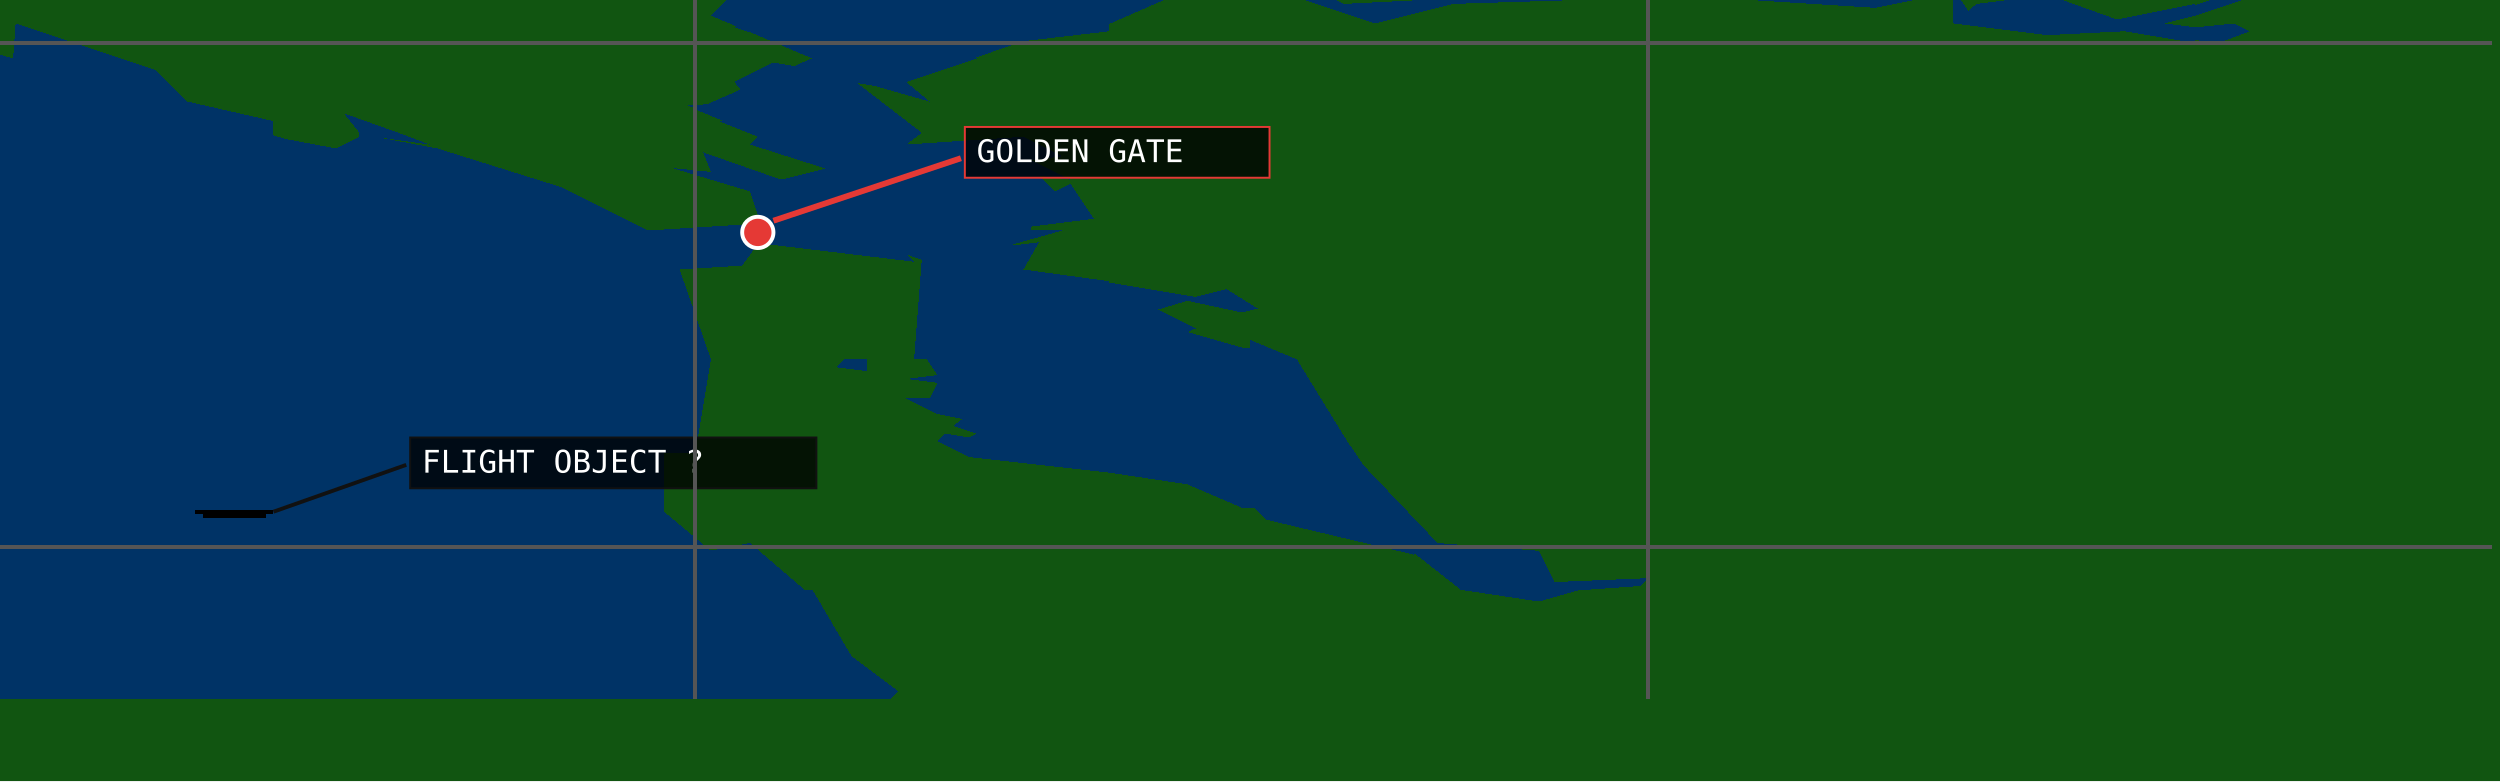
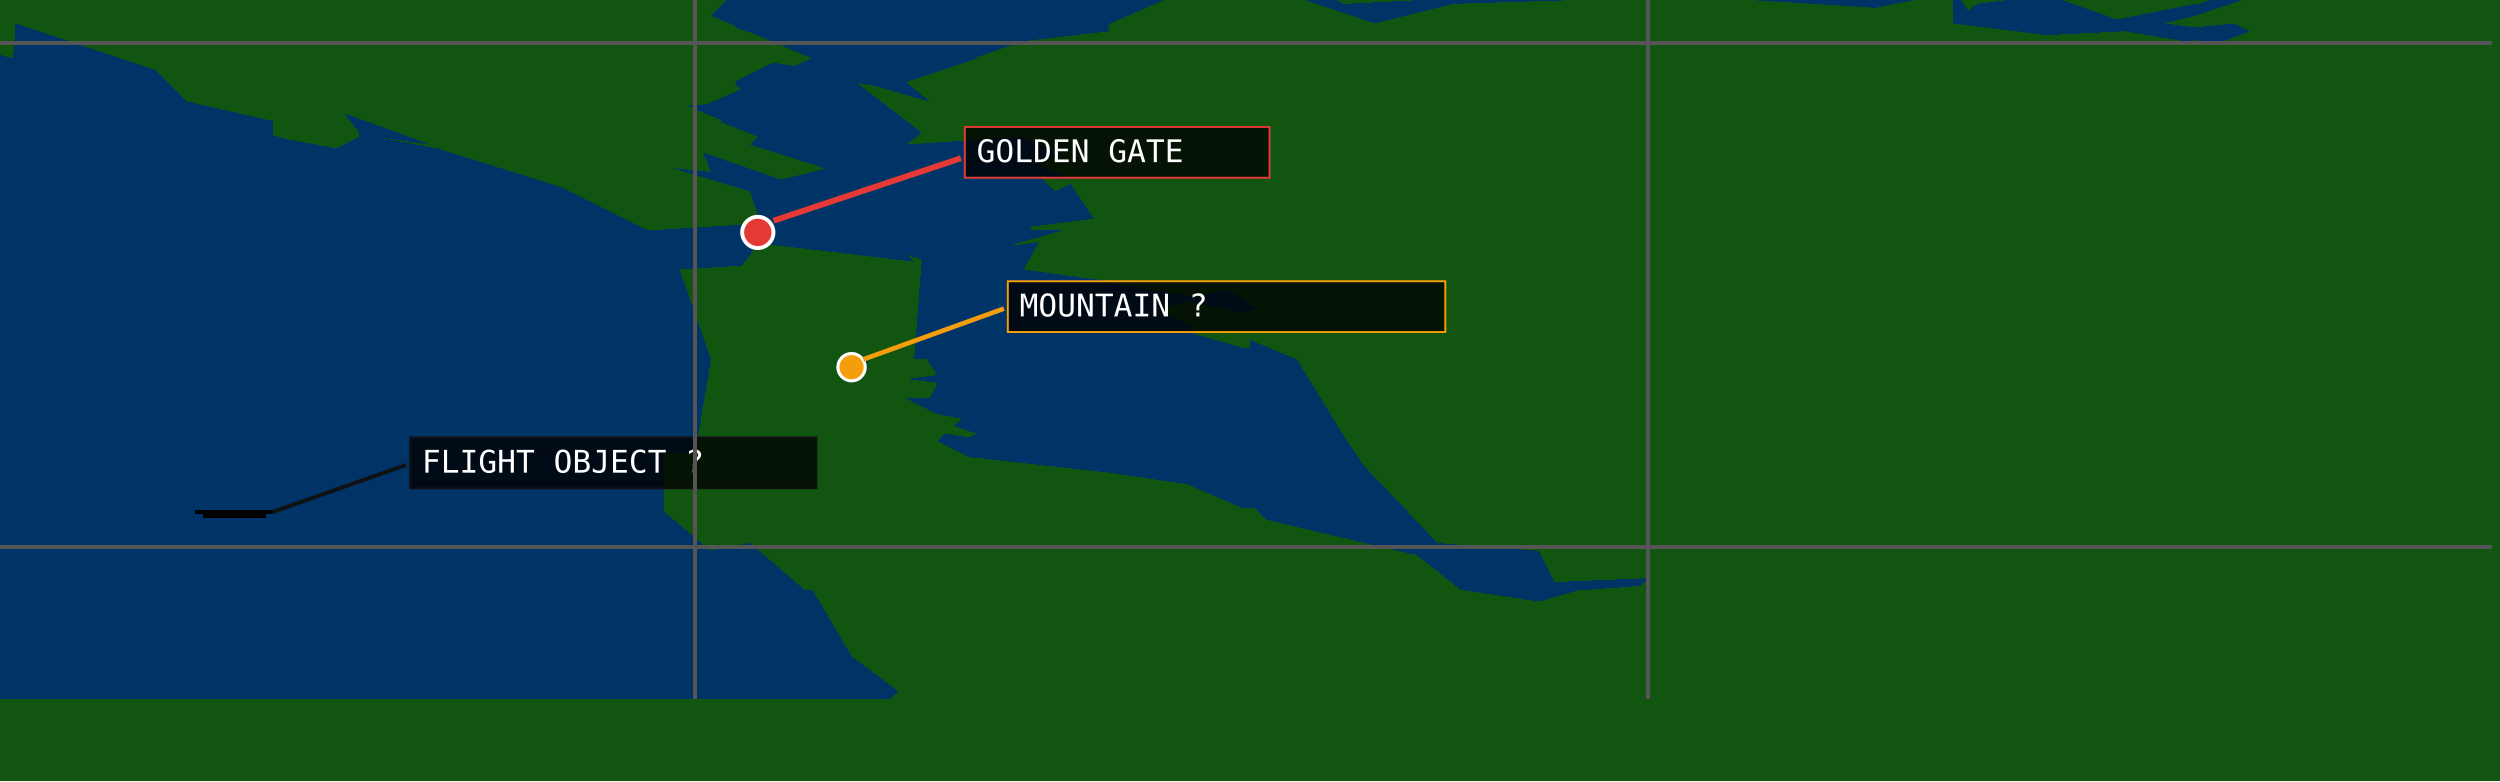
<svg xmlns="http://www.w3.org/2000/svg" width="640" height="200" viewBox="0 0 640 200" shape-rendering="crispEdges">
  <rect width="640" height="200" fill="#115511" />
  <g fill="#003366" stroke="none">
    <polygon points="0,14 166,63 178,92 162,133 196,151 0,156" />
    <polygon points="240,63 334,97 362,138 244,105" />
    <polygon points="198,0 188,7 232,21 292,0" />
    <polygon points="162,63 196,58 224,37 262,41 258,73 224,58 158,67" />
    <polygon points="210,14 178,28 214,43 236,34" />
    <polygon points="0,146 196,151 224,179 224,179 0,179" />
    <polygon points="208,15 204,17 198,16 188,21 192,26 176,27 194,34 236,34 224,29" />
    <polygon points="216,0 246,7 250,15 232,21 238,26 224,22 212,20 208,15 182,4 186,0" />
    <polygon points="284,0 284,8 258,11 214,0" />
    <polygon points="298,0 282,7 282,0" />
    <polygon points="342,0 344,1 364,0 372,1 352,6 334,0" />
    <polygon points="360,1 362,0 404,0 372,1" />
    <polygon points="450,0 448,0 438,0" />
    <polygon points="502,0 504,3 500,6 500,0 490,0 480,2 448,0 450,0" />
    <polygon points="528,0 542,5 562,1 562,4 554,6 562,7 562,11 544,8 524,9 500,6 506,1 514,0" />
    <polygon points="144,48 166,59 198,57 190,68 174,69 182,92 136,92" />
    <polygon points="180,39 200,46 212,43 234,67 192,62 192,57 194,55 192,49 172,43 182,44" />
    <polygon points="184,31 236,34 232,37 262,35 272,40 264,41 274,46 266,45 214,44 192,37 194,35" />
    <polygon points="212,43 266,45 270,49 274,47 280,56 264,58 264,59 272,59 240,68 218,60" />
    <polygon points="236,66 258,63 266,62 262,69 284,72 284,92 234,92" />
    <polygon points="282,72 306,76 314,74 322,79 318,80 304,77 294,80 280,80" />
    <polygon points="282,79 296,79 308,85 306,84 304,85 318,89 318,92 280,92" />
    <polygon points="318,89 320,89 320,87 332,92 318,92" />
    <polygon points="140,90 182,92 178,116 170,116 170,131 182,141 192,139 206,151 140,151" />
    <polygon points="236,90 240,96 232,97 240,98 238,102 232,102 240,106 250,108 284,92" />
    <polygon points="248,106 244,109 250,111 248,112 242,111 240,113 248,117 284,121 284,92" />
    <polygon points="280,90 332,92 348,118 328,130 318,130 304,124 284,121" />
    <polygon points="348,118 368,139 362,142 324,133 320,129" />
    <polygon points="360,140 368,139 394,141 398,149 422,148 420,150 406,151 374,151" />
    <polygon points="4,6 40,18 48,26 70,31 70,34 2,34" />
    <polygon points="88,29 102,34 92,34" />
    <polygon points="566,0 560,2 562,4 574,0" />
    <polygon points="562,7 572,6 576,8 568,11 560,10" />
    <polygon points="0,32 70,34 70,35 86,38 92,35 92,34 102,34 110,37 96,35 112,38 144,48 144,92 0,92" />
    <polygon points="0,90 144,90 144,151 0,151" />
    <polygon points="0,149 144,149 144,179 0,179" />
    <polygon points="208,151 218,168 230,177 228,179 140,179 140,149" />
    <polygon points="374,151 408,150 394,154" />
    <polygon points="214,94 222,95 220,94" />
    <polygon points="222,95 222,92 220,94" />
    <polygon points="222,92 216,92 220,94" />
    <polygon points="216,92 214,94 220,94" />
  </g>
  <g shape-rendering="geometricPrecision" font-family="monospace">
    <path d="M 70 131 L 104 119" stroke="#111" stroke-width="1" />
    <rect x="105" y="112" width="104" height="13" fill="#000" fill-opacity=".78" stroke="#111" stroke-width=".5" />
    <text x="108" y="121" fill="#fff" font-size="8">FLIGHT OBJECT ?</text>
  </g>
  <g fill="none" stroke="#555555" stroke-width="1">
    <line x1="422" y1="0" x2="422" y2="179" />
    <line x1="178" y1="0" x2="178" y2="179" />
    <line x1="0" y1="140" x2="638" y2="140" />
    <line x1="0" y1="11" x2="638" y2="11" />
  </g>
  <g fill="none" stroke="#000000" stroke-width="1">
    <line x1="62" y1="130" x2="62" y2="130" />
    <line x1="50" y1="131" x2="70" y2="131" />
    <line x1="52" y1="132" x2="68" y2="132" />
  </g>
  <g shape-rendering="geometricPrecision" font-family="monospace">
    <circle cx="194" cy="59.5" r="4" fill="#e53935" stroke="#fff" stroke-width="1" />
    <path d="M 198 56.5 L 246 40.5" stroke="#e53935" stroke-width="1.5" />
    <rect x="247" y="32.5" width="78" height="13" fill="#000" fill-opacity=".78" stroke="#e53935" stroke-width=".5" />
    <text x="250" y="41.5" fill="#fff" font-size="8">GOLDEN GATE</text>
+     <circle cx="218" cy="94" r="3.5" fill="#f59e0b" stroke="#fff" stroke-width=".8" />
+     <path d="M 221 92 L 257 79" stroke="#f59e0b" stroke-width="1.2" />
+     <rect x="258" y="72" width="112" height="13" fill="#000" fill-opacity=".78" stroke="#f59e0b" stroke-width=".5" />
+     <text x="261" y="81" fill="#fff" font-size="8">MOUNTAIN ?</text>
  </g>
</svg>
